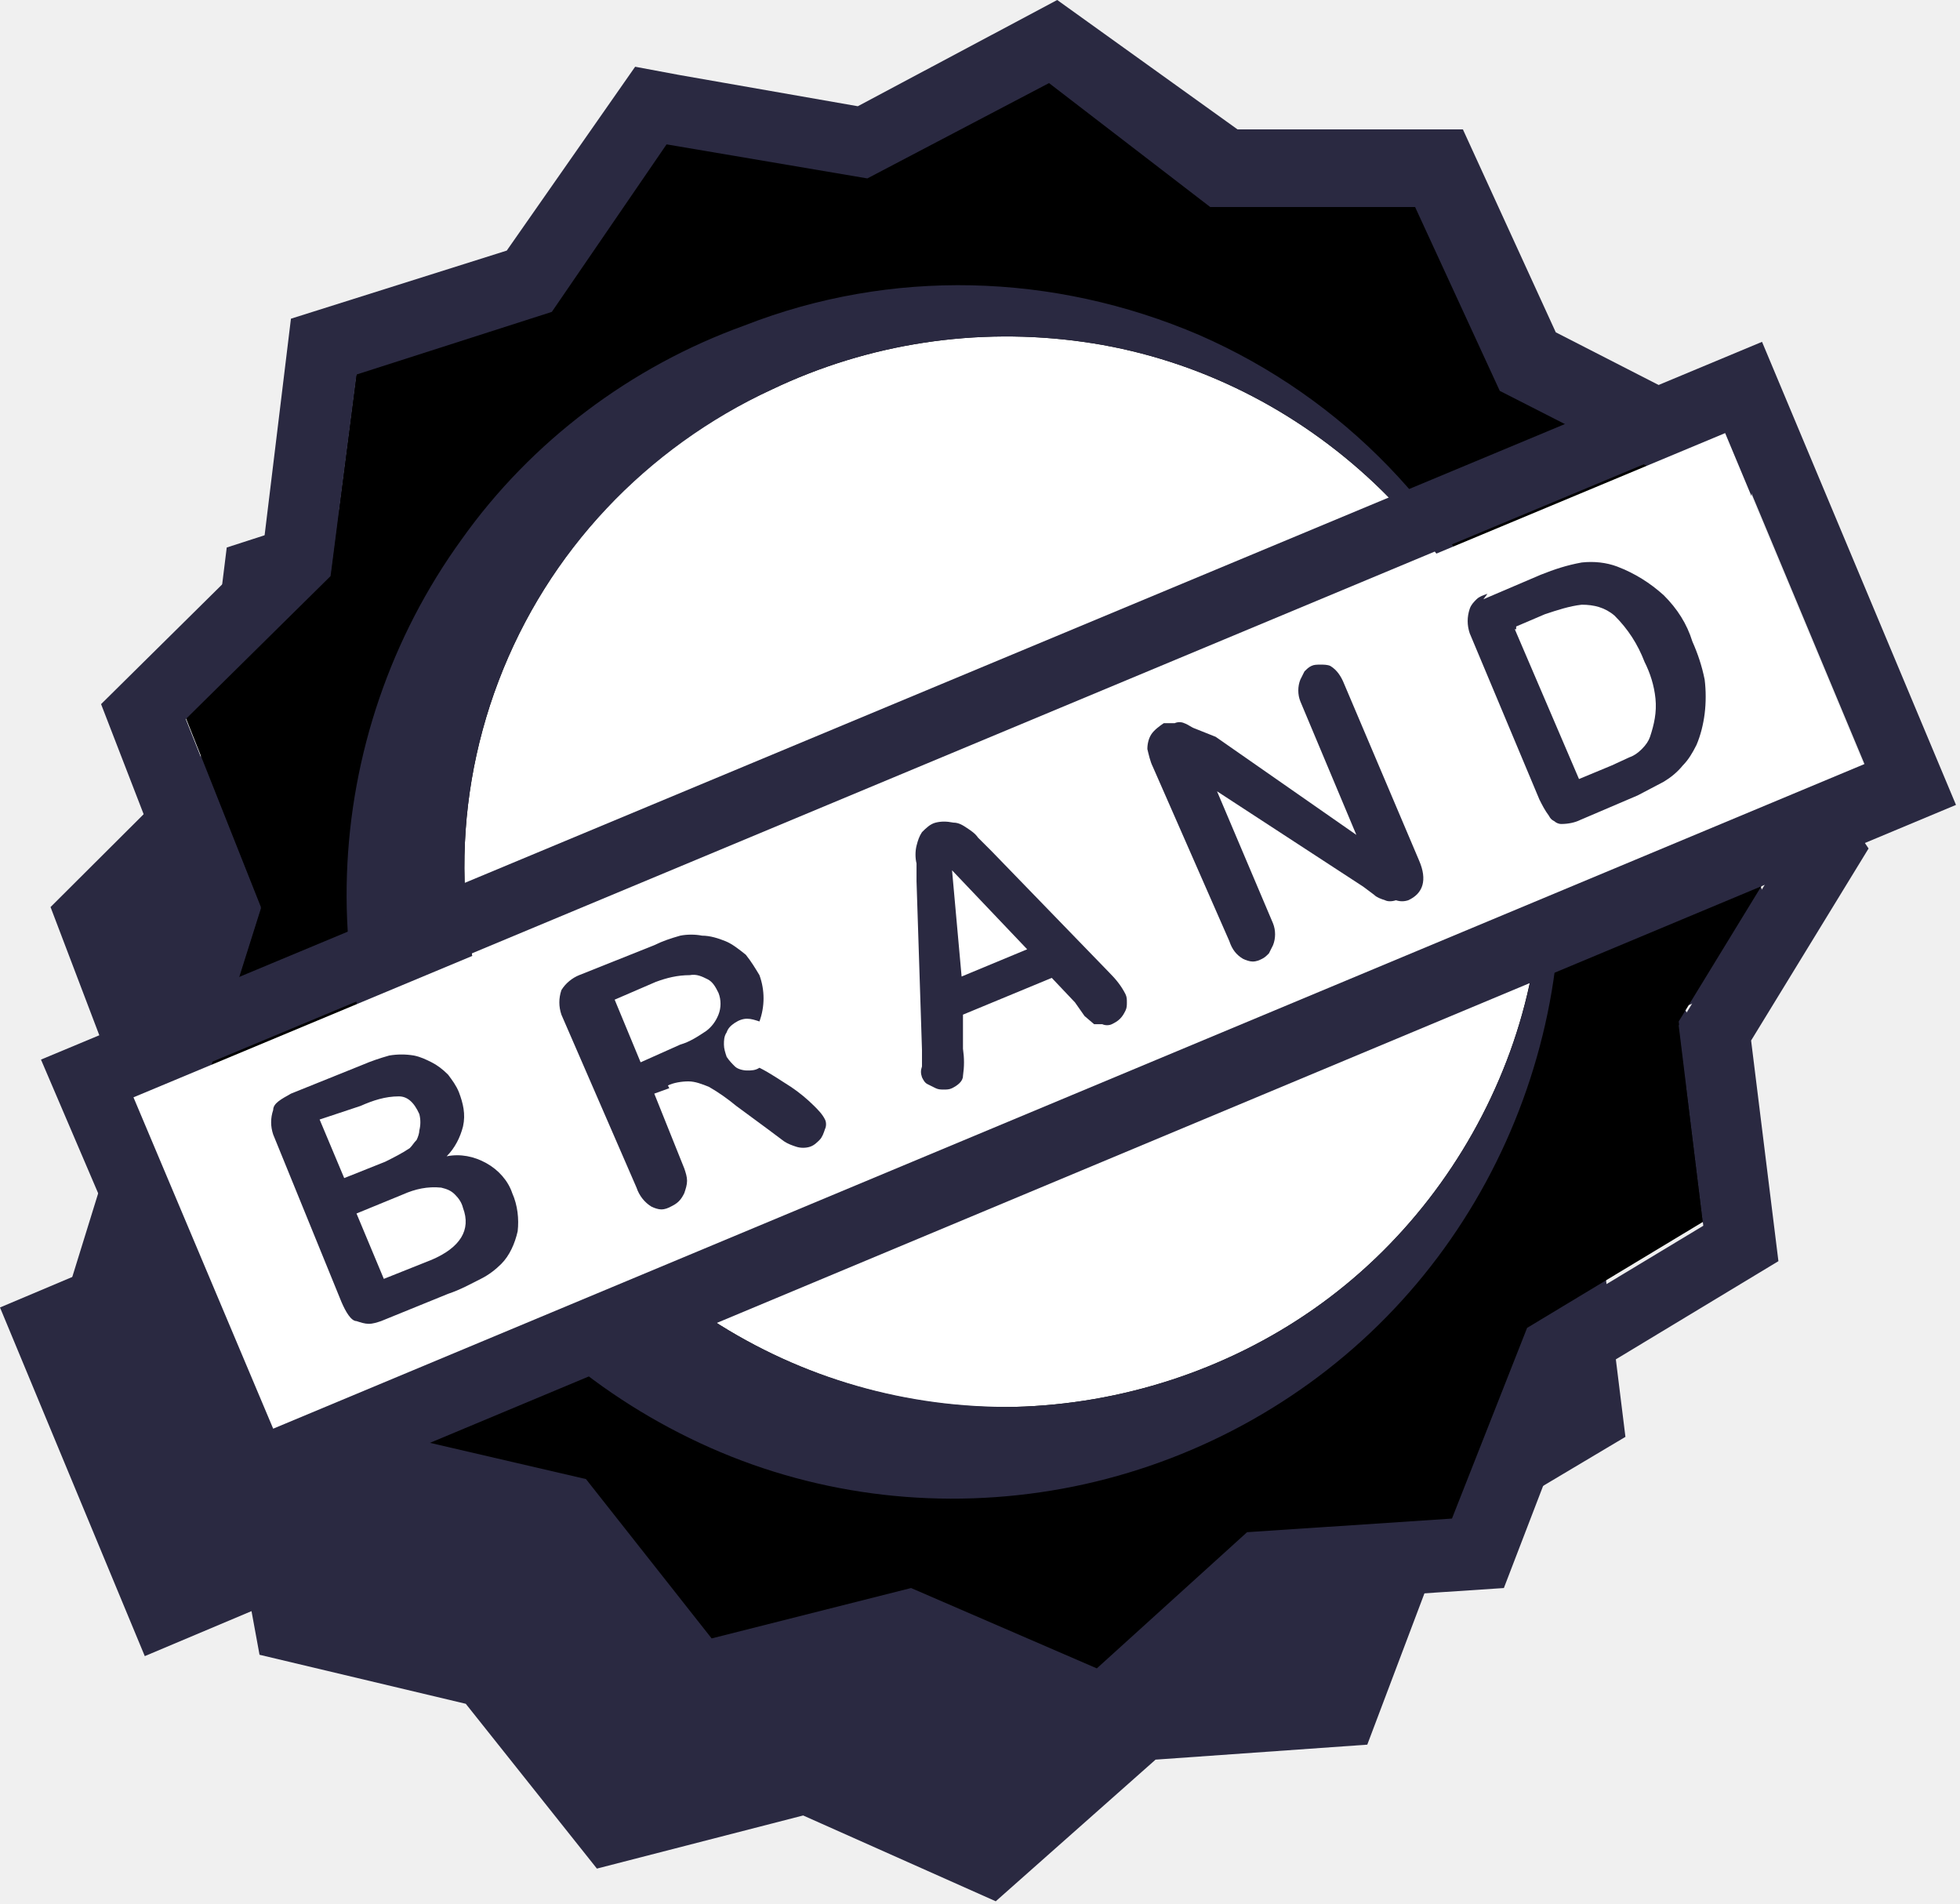
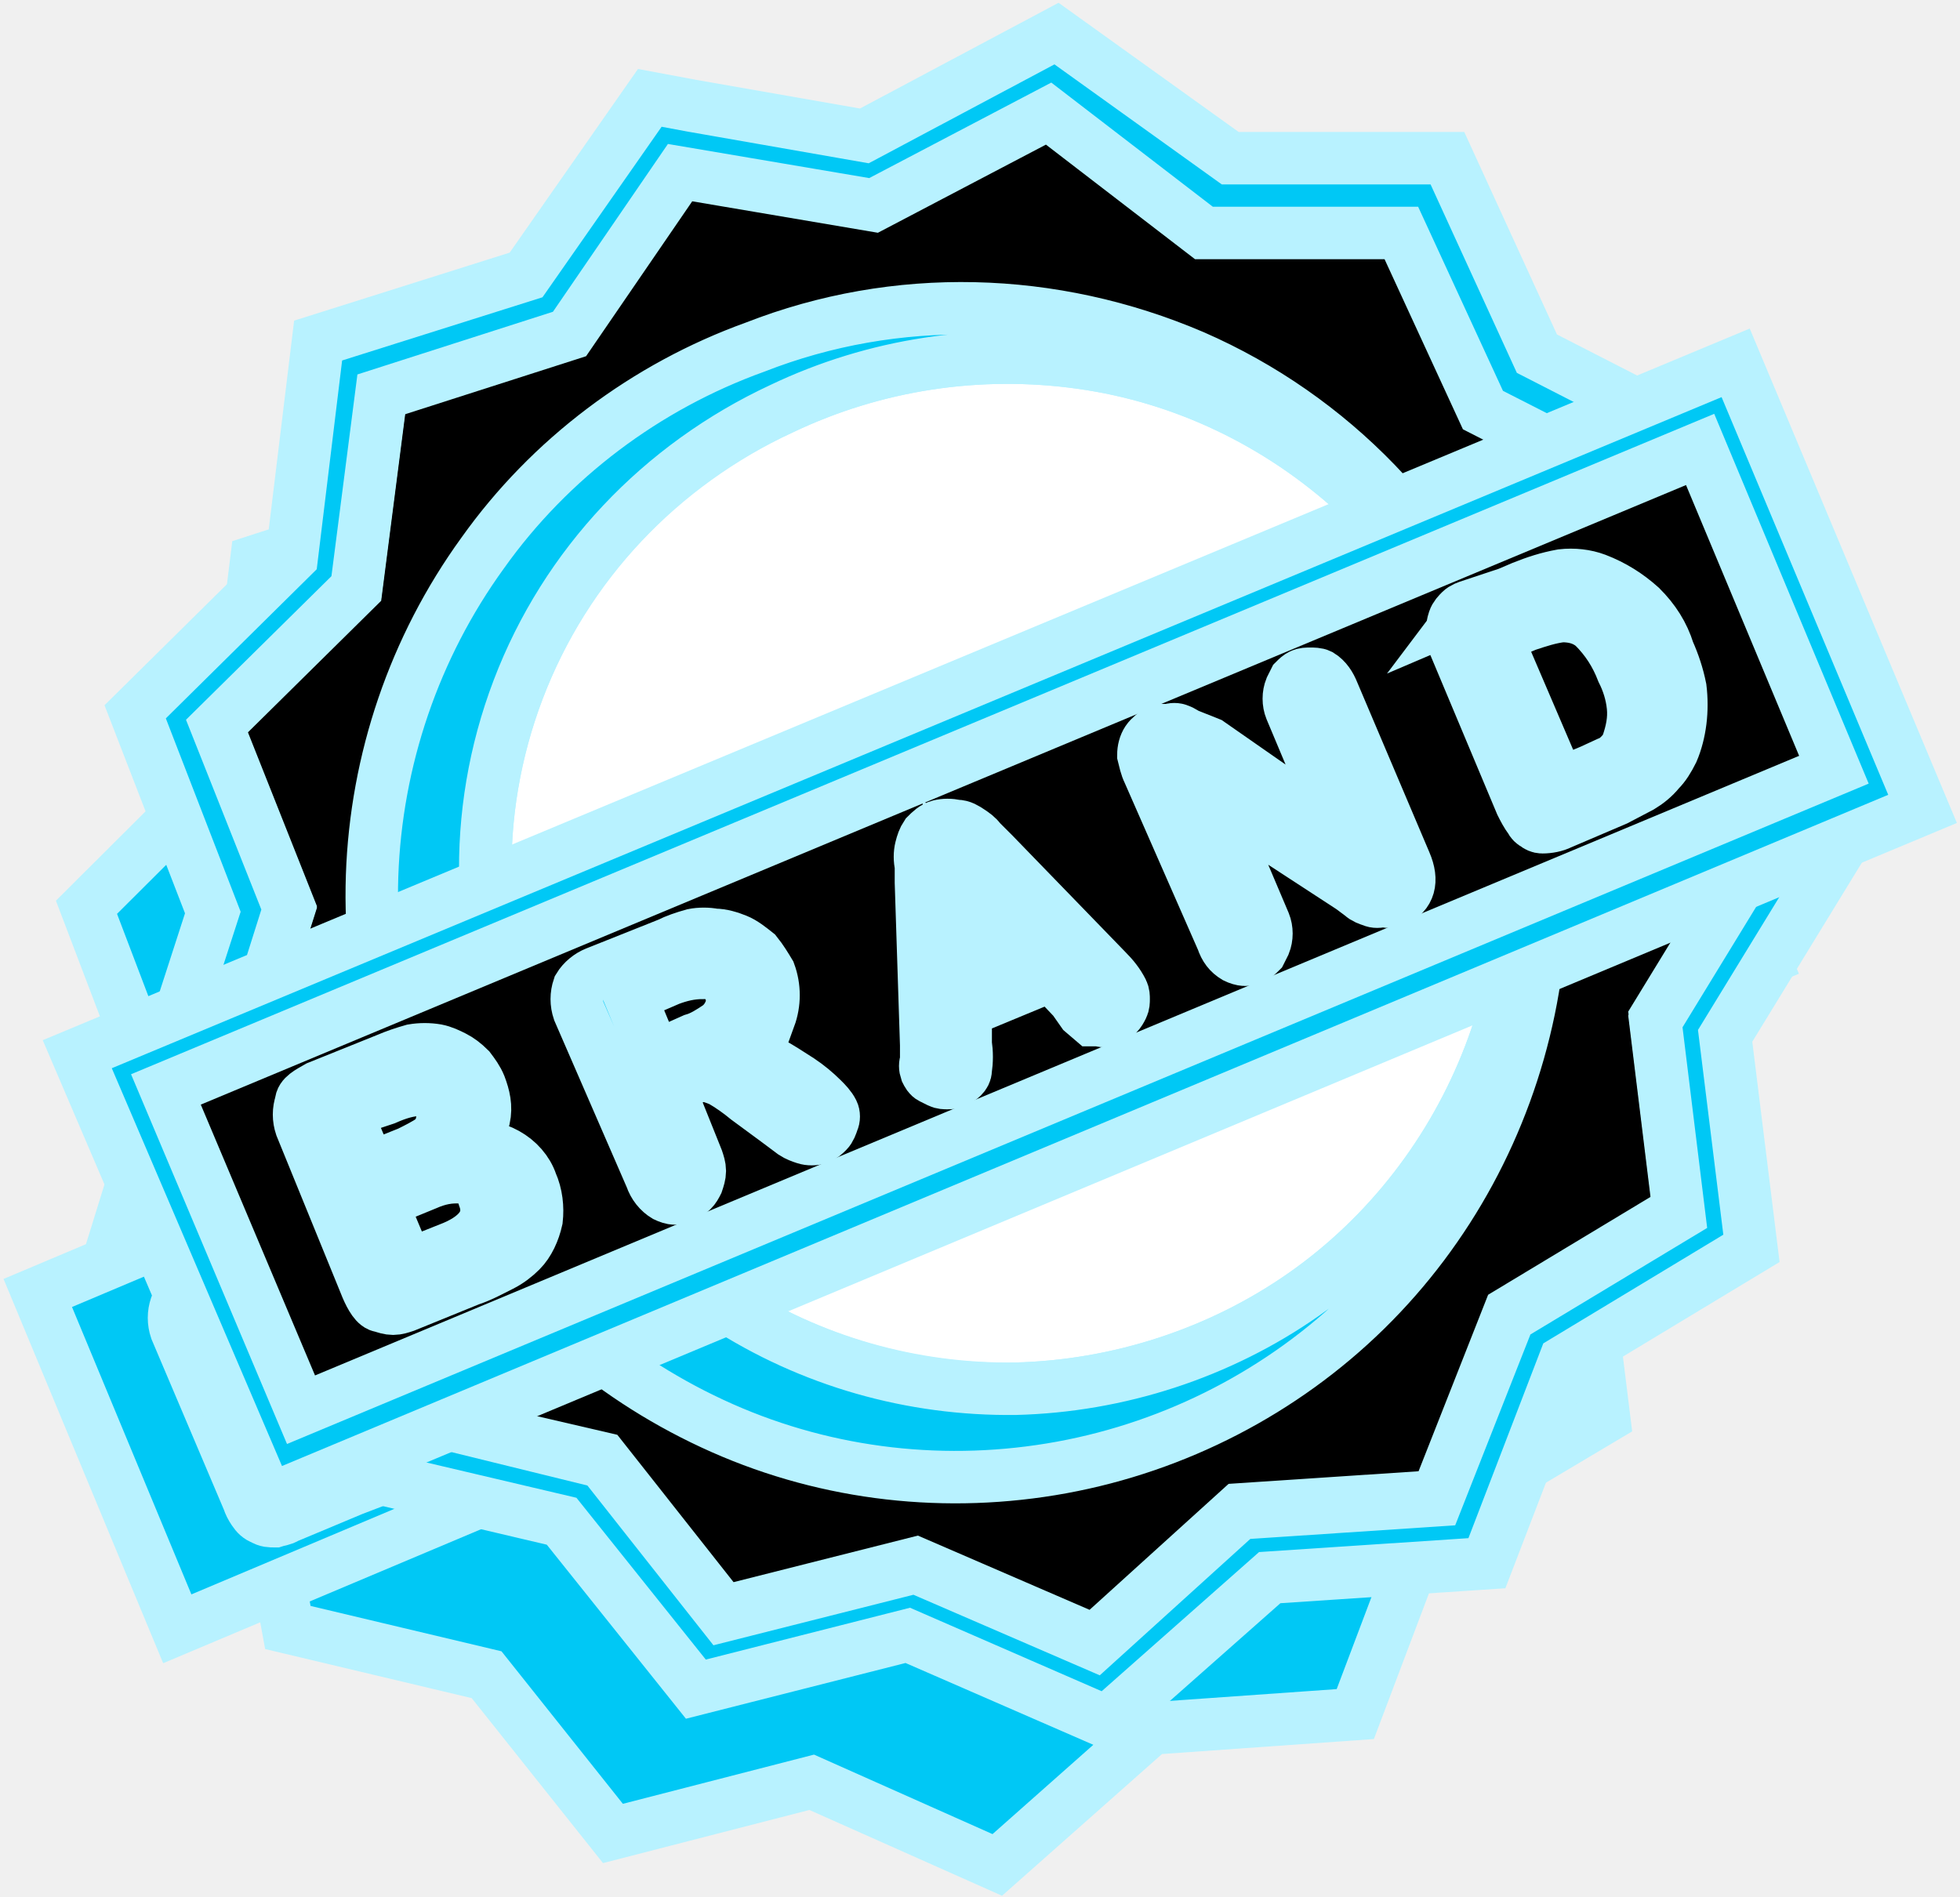
- <svg xmlns="http://www.w3.org/2000/svg" width="450" height="437" viewBox="0 0 450 437" fill="none">
-   <path fill-rule="evenodd" clip-rule="evenodd" d="M127.009 70.339L174.676 78.78L217.954 55.959L256.214 85.658H304.821L324.892 129.736L367.855 151.933L365.034 200.389L392.63 240.091L367.229 281.669L373.186 329.813L331.164 354.823L313.916 400.465L265.307 403.904L228.616 436.415L184.399 416.72L137.044 428.913L106.939 391.086L59.584 379.832L50.804 332.001L14.425 300.114L28.851 253.534L11.604 208.204L46.1 173.816L52.057 125.673L98.471 110.666L127.009 70.339Z" fill="#2A2941" />
-   <path fill-rule="evenodd" clip-rule="evenodd" d="M151.784 130.361C167.15 124.422 183.144 121.608 199.451 121.921C215.759 122.233 231.752 125.985 246.805 132.55C261.859 139.115 275.03 148.806 286.319 160.686C297.609 172.565 306.39 186.633 312.035 201.638C325.52 231.65 326.46 266.038 314.857 296.987C303.254 327.937 279.734 352.946 249.941 366.701C234.575 372.641 218.581 375.455 202.274 375.142C185.966 374.83 169.972 371.078 154.92 364.513C139.866 357.948 126.695 348.257 115.406 336.69C104.116 324.811 95.335 311.055 89.69 295.737C76.205 265.726 75.265 231.337 86.867 200.388C98.157 169.438 121.677 144.117 151.784 130.361Z" fill="#2A2941" />
-   <path fill-rule="evenodd" clip-rule="evenodd" d="M377.891 140.679L0 300.114L33.241 380.144L411.446 220.709L377.891 140.679Z" fill="#2A2941" />
-   <path d="M74.951 347.007L59.271 353.573C58.33 354.198 57.389 354.198 56.449 354.51C55.508 354.51 54.566 354.51 53.626 353.885C52.685 353.572 52.057 352.947 51.431 352.009C50.804 351.072 50.49 350.447 50.176 349.508L32.929 308.868C32.301 306.992 32.301 305.117 32.929 303.24C33.241 302.303 33.869 301.678 34.81 301.053C35.438 300.427 36.377 300.114 37.319 299.802L54.566 292.612C56.763 291.674 58.958 290.735 61.153 290.423C63.034 290.11 64.915 290.11 66.797 290.423C68.365 290.735 69.934 291.362 71.188 291.987C72.442 292.612 74.01 293.862 74.951 294.8C76.205 296.05 76.832 297.613 77.46 299.177C78.714 301.678 79.028 304.492 78.4 307.304C77.774 310.118 76.519 312.619 74.638 314.495C77.774 313.869 81.222 314.495 84.045 316.058C86.868 317.622 89.062 320.122 90.317 323.248C91.571 326.062 92.199 329.188 91.571 332.314C91.259 335.128 89.69 337.942 87.809 340.129C86.24 341.693 84.672 342.943 83.105 343.882L74.951 347.007ZM64.289 323.248L53.312 327.938L59.898 343.882L71.188 339.192C78.4 336.378 80.596 332.002 78.714 326.687C78.4 325.437 77.774 324.499 76.832 323.56C75.891 322.623 74.638 321.998 73.382 321.998C70.246 321.373 67.111 321.998 64.289 323.248ZM44.531 306.054L50.176 320.122L59.898 316.058C62.094 315.433 63.975 314.183 65.543 312.932C66.797 311.682 67.425 310.118 67.737 308.555C68.051 307.304 68.051 306.054 67.737 304.804C67.425 303.553 66.797 302.615 65.856 301.99C64.915 301.365 63.975 300.739 62.72 300.739C59.584 301.053 56.449 301.678 53.626 303.24L44.531 306.054Z" fill="#2A2941" />
-   <path d="M127.636 297.613L123.873 299.176L131.086 316.371C131.712 318.246 131.712 320.122 131.086 321.997C130.772 322.623 130.459 323.561 129.831 323.873C129.204 324.498 128.576 324.811 127.95 325.123C127.322 325.436 126.381 325.75 125.755 325.75C125.127 325.75 124.186 325.436 123.559 325.123C121.991 324.186 120.736 322.623 120.11 320.747L102.861 279.168C102.234 277.293 102.234 275.417 102.861 273.542C103.175 272.603 103.802 271.978 104.742 271.353C105.37 270.728 106.311 270.416 107.252 270.103L124.5 262.912C126.381 261.975 128.576 261.35 130.459 260.725C132.026 260.412 133.908 260.412 135.79 260.725C137.671 260.725 139.552 261.35 141.435 261.975C143.316 262.912 144.884 264.163 146.139 265.413C147.393 266.977 148.648 268.852 149.275 270.728C150.529 274.167 150.529 278.231 149.275 281.67C147.706 285.421 144.884 288.86 141.435 291.048C143.944 291.361 146.452 292.298 148.647 293.55C151.156 294.8 153.665 296.363 155.86 297.926C158.055 299.176 159.937 301.052 161.505 302.615C162.446 303.553 163.386 304.803 164.327 305.741C164.641 306.68 164.641 307.305 164.327 308.242C164.327 309.181 163.7 309.806 163.386 310.743C162.76 311.681 161.819 312.306 160.878 312.62C159.938 312.932 158.682 312.932 157.742 312.62C156.801 312.306 155.546 311.993 154.92 311.368C153.665 310.431 152.097 309.493 150.842 308.555L143.63 302.928C141.435 301.365 139.239 299.802 137.044 298.551C135.476 297.613 133.907 297.301 132.34 297.301C130.459 297.301 128.89 297.926 127.322 298.551L127.636 297.613ZM124.186 272.603L114.465 276.668L120.736 291.673L130.145 287.61C132.34 286.672 134.221 285.733 136.104 284.171C137.671 283.233 138.613 281.67 139.239 280.107C139.866 278.543 139.866 276.668 139.239 274.792C138.613 273.542 137.671 272.291 136.417 271.353C135.162 270.416 133.595 270.103 132.34 270.103C129.517 270.416 126.381 271.041 123.873 272.291H124.186V272.603Z" fill="#2A2941" />
-   <path d="M223.913 276.98L218.581 271.353L197.57 280.419V288.234C197.884 290.423 197.884 292.611 197.57 294.8C197.256 295.425 196.943 296.05 196.629 296.363C196.001 296.988 195.689 297.3 195.061 297.3C194.434 297.613 193.806 297.613 192.866 297.613C192.239 297.613 191.298 297.613 190.67 297.3C190.044 296.988 189.416 296.675 188.789 296.363C188.161 295.738 187.848 295.425 187.535 294.8C187.221 293.861 187.221 293.236 187.535 292.299C187.535 291.36 187.535 290.11 187.535 288.548L186.28 247.906C186.28 246.656 186.28 245.405 186.28 243.53C186.28 242.28 186.28 240.716 186.28 239.466C186.594 238.215 186.908 237.278 187.848 236.34C188.475 235.089 189.73 234.464 190.984 233.839C192.239 233.526 193.806 233.526 195.061 233.839C196.315 233.839 197.256 234.464 198.198 235.089L201.02 237.278L204.155 241.029L232.066 270.103C233.634 271.665 234.889 273.229 236.143 275.418C236.456 276.043 236.456 276.668 236.456 277.293C236.456 277.918 236.456 278.544 236.143 279.169C235.829 279.794 235.516 280.419 234.889 281.044C234.261 281.67 233.634 281.983 233.006 282.295H230.498C229.871 282.608 229.244 282.608 228.616 282.295C227.675 281.67 227.049 281.044 226.108 280.419L223.913 276.98ZM196.943 270.728L212.623 264.163L195.375 245.093L196.943 270.728Z" fill="#2A2941" />
-   <path d="M256.84 213.518L290.396 236.652L277.225 204.765C276.598 202.889 276.598 201.013 277.225 199.45C277.539 198.825 277.853 198.2 278.165 197.574C278.793 196.949 279.106 196.637 280.048 196.324C280.675 196.012 281.615 196.012 282.243 196.012C282.87 196.012 283.81 196.012 284.438 196.324C286.006 197.262 286.946 198.825 287.574 200.388L304.821 242.904C306.704 247.594 305.763 250.72 301.999 252.283H299.178C298.236 252.595 297.295 252.595 296.668 252.283L293.846 251.033L291.024 249.157L258.095 226.023L271.266 257.598C271.894 259.16 271.894 261.037 271.266 262.912C270.953 263.537 270.639 264.163 270.013 264.788C269.385 265.413 268.758 265.725 268.13 266.038C267.503 266.35 266.563 266.35 265.935 266.35C265.308 266.35 264.368 266.038 263.74 265.725C262.171 264.788 261.231 263.224 260.604 261.662L243.356 220.083C242.729 218.52 242.415 217.269 242.415 215.707C242.415 214.457 242.729 213.205 243.356 211.955C243.983 210.704 244.924 210.079 246.179 209.454C247.119 209.142 248.06 209.142 248.688 209.454C249.314 209.142 250.255 209.142 250.883 209.454C251.823 209.767 252.45 210.392 253.391 210.704L256.84 213.518Z" fill="#2A2941" />
-   <path d="M320.502 180.068L333.986 174.442C337.122 173.19 340.259 172.253 343.395 171.628C346.217 171.315 349.354 171.628 352.176 172.565C356.252 174.129 359.702 176.629 362.839 180.068C365.974 183.508 368.17 186.947 369.424 191.323C370.679 194.137 371.619 197.263 372.246 200.389C372.56 203.203 372.56 206.015 372.246 208.517C371.932 211.33 371.305 213.832 370.365 216.332C369.424 218.208 368.482 219.772 367.229 221.334C365.974 222.897 364.406 224.148 362.525 225.398L356.252 228.524L342.767 234.464C341.2 235.089 339.631 235.402 338.064 235.402C336.809 235.089 335.869 234.464 335.241 233.527C334.3 232.275 333.674 231.025 333.046 229.462L315.797 189.759C315.171 187.884 315.171 186.008 315.797 184.133C316.425 183.194 317.052 182.257 317.992 181.632C318.62 180.694 319.561 180.068 320.502 180.068ZM328.342 186.947L343.395 223.523L351.235 220.084L355.311 218.208L358.134 216.332C359.075 215.394 359.702 214.457 360.33 213.519C361.27 210.705 361.897 207.267 361.584 204.14C361.27 201.014 360.33 197.888 359.075 195.074C357.507 191.01 354.999 186.947 351.862 184.133C349.667 182.257 346.845 181.319 344.022 181.632C340.886 181.944 338.064 182.882 335.241 184.133L328.342 186.947Z" fill="#2A2941" />
-   <path fill-rule="evenodd" clip-rule="evenodd" d="M153.038 32.2L199.138 40.015L240.846 18.131L277.851 46.58H324.893L344.335 88.783L386.045 110.041L383.223 156.308L409.879 194.448L385.418 234.463L391.063 280.418L350.608 304.803L333.359 348.57L286.319 351.696L251.823 382.957L209.173 364.513L163.386 376.08L134.535 339.503L88.75 328.875L80.282 283.232L45.786 252.908L59.898 208.203L42.65 164.75L75.891 131.612L81.85 85.345L126.695 70.965L153.038 32.2Z" fill="black" />
-   <path fill-rule="evenodd" clip-rule="evenodd" d="M155.86 17.194L145.825 15.319L116.346 57.521L66.798 73.153L60.525 124.735L23.206 161.624L41.709 209.455L26.029 257.91L64.916 292.299L74.324 342.63L124.814 354.51L156.801 394.525L207.291 381.707L254.645 402.34L293.533 367.952L345.276 364.514L363.779 316.37L408.31 289.485L402.039 238.841L429.009 194.761L399.844 151.308L402.979 99.725L357.194 76.279L335.869 29.699H284.124L242.729 0L196.943 24.384L155.86 17.194ZM153.039 33.138L199.138 40.953L240.846 19.07L277.853 47.517H324.893L344.335 89.721L386.045 110.98L383.223 157.247L409.879 195.386L385.418 235.401L391.063 281.356L350.608 305.741L333.36 349.508L286.319 352.634L251.823 383.896L209.173 365.451L163.388 377.019L134.535 340.441L88.75 329.187L80.283 283.545L45.786 253.221L59.899 208.516L42.65 165.062L75.893 132.238L81.85 85.97L126.695 71.59L153.039 33.138Z" fill="#2A2941" />
-   <path fill-rule="evenodd" clip-rule="evenodd" d="M177.185 89.409C199.451 78.78 224.226 75.028 248.686 78.468C273.148 81.907 295.728 92.848 313.916 109.417C332.105 125.985 344.963 147.557 350.608 171.628C356.253 195.387 354.684 220.709 345.904 243.53C337.123 266.352 321.756 286.359 301.685 300.427C281.615 314.494 257.468 322.31 233.006 322.935C208.545 323.56 184.085 316.37 163.386 302.928C142.689 289.485 126.695 270.103 116.974 247.594C104.116 218.52 103.175 186.008 114.465 156.309C125.755 126.61 148.334 102.539 177.185 89.409Z" fill="white" />
-   <path fill-rule="evenodd" clip-rule="evenodd" d="M170.914 74.715C144.885 84.094 121.991 101.289 105.998 123.796C89.69 146.305 80.596 173.19 79.655 200.701C78.714 228.524 86.241 255.723 101.294 279.169C116.033 302.615 137.671 321.059 163.074 332.314C188.475 343.568 216.699 346.694 243.983 341.693C271.266 336.69 296.668 323.56 316.425 304.178C336.183 284.795 349.666 259.786 355.311 232.588C360.956 205.39 358.134 177.255 347.471 151.62C334.3 118.17 308.271 91.284 275.343 76.904C241.788 62.524 204.469 61.585 170.914 74.715ZM177.185 89.409C199.451 78.78 224.226 75.029 248.686 78.468C273.148 81.906 295.728 92.848 313.916 109.416C332.105 125.985 344.649 147.869 350.608 171.628C356.566 195.386 354.685 220.709 345.904 243.53C337.123 266.351 321.756 286.359 301.686 300.426C281.615 314.494 257.468 322.31 233.006 322.935C208.233 323.248 184.085 316.37 163.388 302.928C142.689 289.485 126.695 270.103 116.974 247.594C104.116 218.52 103.175 186.008 114.465 156.309C125.755 126.61 148.334 102.851 177.185 89.409Z" fill="#2A2941" />
-   <path fill-rule="evenodd" clip-rule="evenodd" d="M396.08 99.412L30.42 251.97L62.72 328.562L428.068 176.003L396.08 99.412Z" fill="white" />
-   <path fill-rule="evenodd" clip-rule="evenodd" d="M449.079 184.757L404.547 78.466L9.409 243.216L54.88 349.507L449.079 184.757ZM396.08 98.786L30.42 251.345L62.721 327.936L428.067 175.378L396.08 98.786Z" fill="#2A2941" />
-   <path d="M102.861 296.989L87.495 303.24C86.554 303.554 85.614 303.867 84.672 303.867C83.733 303.867 82.791 303.554 81.85 303.24C80.596 303.24 79.341 301.053 78.401 298.864L62.72 260.412C62.094 258.537 62.094 256.66 62.72 254.785C62.72 253.222 64.603 252.284 66.798 251.034L83.105 244.469C85.3 243.53 87.181 242.905 89.376 242.28C91.259 241.968 93.14 241.968 95.021 242.28C96.59 242.593 97.844 243.218 99.099 243.843C100.353 244.469 101.608 245.406 102.861 246.656C103.803 247.908 104.744 249.158 105.37 250.72C106.311 253.221 106.939 255.723 106.311 258.537C105.684 261.038 104.43 263.538 102.548 265.414C105.684 264.789 108.82 265.414 111.643 266.977C114.465 268.54 116.66 271.042 117.601 273.855C118.855 276.668 119.169 279.794 118.855 282.608C118.229 285.422 116.974 288.235 115.093 290.11C113.838 291.362 112.27 292.612 110.389 293.55C107.879 294.8 105.684 296.05 102.861 296.989ZM92.513 274.168L81.85 278.544L88.123 293.55L99.099 289.173C105.684 286.359 108.193 282.295 106.311 277.294C105.998 276.043 105.37 275.105 104.43 274.168C103.489 273.229 102.548 272.917 101.294 272.604C98.157 272.292 95.335 272.917 92.513 274.168ZM73.383 256.973L79.028 270.415L88.436 266.664C90.318 265.727 92.199 264.789 94.081 263.538C94.707 262.913 95.021 262.288 95.649 261.663C95.963 261.038 96.276 260.099 96.276 259.474C96.59 258.224 96.59 256.973 96.276 255.723C95.021 252.909 93.454 251.659 91.573 251.659C88.436 251.659 85.614 252.597 82.791 253.847L73.383 256.973Z" fill="#2A2941" />
-   <path d="M153.665 249.781L150.216 251.032L157.115 268.226C157.429 269.164 157.743 270.101 157.743 271.04C157.743 271.977 157.429 272.915 157.115 273.854C156.801 274.479 156.488 275.104 155.86 275.729C155.234 276.354 154.606 276.666 153.979 276.98C153.351 277.292 152.725 277.605 151.784 277.605C151.156 277.605 150.216 277.292 149.589 276.98C148.02 276.041 146.766 274.479 146.139 272.602L128.891 232.9C128.264 231.025 128.264 229.149 128.891 227.272C129.831 225.71 131.4 224.46 132.968 223.834L150.216 216.956C152.098 216.019 153.979 215.394 156.174 214.769C157.743 214.456 159.624 214.456 161.191 214.769C163.074 214.769 164.955 215.394 166.523 216.019C168.091 216.644 169.659 217.895 171.228 219.145C172.481 220.707 173.423 222.271 174.363 223.834C175.618 227.272 175.618 231.025 174.363 234.464C173.423 234.15 172.481 233.837 171.541 233.837C170.6 233.837 169.659 234.151 168.719 234.776C167.778 235.401 167.15 236.026 166.836 236.964C166.21 237.902 166.209 238.84 166.209 239.777C166.209 240.716 166.523 241.654 166.836 242.591C167.464 243.529 168.091 244.155 168.719 244.78C169.345 245.405 170.6 245.717 171.541 245.717C172.481 245.717 173.423 245.717 174.363 245.092C176.871 246.342 179.068 247.906 181.576 249.469C183.458 250.72 185.339 252.282 186.908 253.845C187.848 254.784 188.789 255.721 189.416 256.971C189.73 257.597 189.73 258.535 189.416 259.16C189.103 260.097 188.789 261.036 188.161 261.661C187.534 262.286 186.908 262.911 185.966 263.224C185.025 263.536 183.771 263.536 182.83 263.224C181.89 262.911 180.949 262.599 180.008 261.974L176.245 259.16L169.031 253.845C167.15 252.282 164.955 250.72 162.76 249.469C161.191 248.844 159.624 248.219 158.056 248.219C156.488 248.219 154.606 248.531 153.351 249.156L153.665 249.781ZM150.529 225.397L141.121 229.461L147.08 243.841L156.174 239.777C158.369 239.152 160.251 237.902 162.133 236.651C163.388 235.714 164.328 234.464 164.955 232.9C165.583 231.337 165.583 229.461 164.955 227.899C164.328 226.647 163.7 225.397 162.446 224.772C161.191 224.146 159.938 223.521 158.369 223.834C155.548 223.834 153.038 224.46 150.529 225.397Z" fill="#2A2941" />
-   <path d="M246.805 230.087L241.474 224.461L221.09 232.901V240.717C221.404 242.905 221.404 244.781 221.09 246.969C221.09 248.22 219.835 249.157 218.581 249.782C217.954 250.095 217.326 250.095 216.699 250.095C216.072 250.095 215.445 250.095 214.817 249.782C214.19 249.47 213.564 249.157 212.936 248.845C212.309 248.532 211.995 247.907 211.681 247.282C211.369 246.344 211.369 245.719 211.681 244.781C211.681 243.53 211.681 242.28 211.681 241.03L210.427 202.265V198.201C210.114 196.95 210.114 195.387 210.427 194.136C210.741 192.886 211.055 191.949 211.681 191.01C212.622 190.072 213.564 189.135 214.817 188.822C216.072 188.51 217.326 188.51 218.895 188.822C220.149 188.822 221.09 189.447 222.03 190.072C222.971 190.697 223.912 191.324 224.54 192.261L227.675 195.387L254.645 223.21C256.214 224.774 257.467 226.336 258.409 228.212C258.722 228.837 258.722 229.462 258.722 230.087C258.722 230.714 258.722 231.338 258.409 231.963C258.095 232.588 257.781 233.214 257.154 233.839C256.527 234.465 255.9 234.777 255.272 235.09C254.645 235.402 253.705 235.402 253.077 235.09C252.45 235.09 251.822 235.09 251.196 235.09L249 233.214L246.805 230.087ZM220.776 224.149L235.829 217.896L218.581 199.764L220.776 224.149Z" fill="#2A2941" />
-   <path d="M279.106 169.126L311.407 191.635L298.55 160.998C297.922 159.435 297.922 157.559 298.55 155.996C298.864 155.371 299.177 154.745 299.49 154.12C300.117 153.495 300.431 153.183 301.059 152.87C301.686 152.558 302.313 152.558 303.254 152.558C303.881 152.558 304.821 152.558 305.449 152.87C307.017 153.808 307.957 155.371 308.585 156.934L325.832 197.574C327.715 201.951 326.774 205.078 323.324 206.64C322.384 206.953 321.442 206.953 320.501 206.64C319.561 206.953 318.62 206.953 317.993 206.64C317.053 206.328 316.111 206.015 315.484 205.39L312.975 203.514L279.42 181.631L292.277 211.955C292.905 213.518 292.905 215.394 292.277 216.956C291.964 217.583 291.65 218.208 291.336 218.833C290.71 219.458 290.396 219.77 289.769 220.083C289.141 220.395 288.515 220.708 287.574 220.708C286.946 220.708 286.005 220.395 285.379 220.083C283.81 219.145 282.87 217.895 282.243 216.019L264.68 176.004C264.054 174.753 263.74 173.19 263.426 171.94C263.426 170.689 263.74 169.439 264.367 168.501C264.994 167.563 266.249 166.625 267.19 166H269.699C270.325 165.688 271.266 165.688 271.894 166C272.834 166.313 273.461 166.938 274.402 167.25L279.106 169.126Z" fill="#2A2941" />
-   <path d="M340.572 137.553L353.744 131.925C356.88 130.675 359.702 129.738 363.151 129.111C365.974 128.799 368.796 129.111 371.305 130.05C375.382 131.613 378.832 133.801 381.967 136.615C385.104 139.741 387.299 143.18 388.554 147.244C389.807 150.058 390.749 152.871 391.376 155.998C391.69 158.498 391.69 161.311 391.376 163.813C391.062 166.314 390.435 168.815 389.495 171.003C388.554 172.879 387.612 174.441 386.359 175.693C385.104 177.255 383.536 178.505 381.967 179.444L376.01 182.57L362.839 188.196C361.584 188.823 360.016 189.135 358.447 189.135C357.82 189.135 357.194 188.823 356.88 188.51C356.252 188.196 355.939 187.884 355.625 187.259C354.685 186.009 354.057 184.758 353.43 183.508L337.436 145.368C336.809 143.493 336.809 141.616 337.436 139.741C337.75 138.803 338.377 138.178 339.004 137.553C339.631 136.928 340.572 136.615 341.514 136.303L340.572 137.553ZM347.785 144.43L362.525 178.819L370.051 175.693L374.127 173.816C375.069 173.504 376.01 172.879 376.95 171.94C377.891 171.003 378.519 170.065 378.832 169.128C379.772 166.314 380.4 163.5 380.086 160.374C379.772 157.248 378.832 154.434 377.577 151.933C376.01 147.869 373.814 144.43 370.679 141.304C368.482 139.429 365.974 138.803 363.151 138.803C360.329 139.115 357.507 140.054 354.685 140.991L348.099 143.805V144.43H347.785Z" fill="#2A2941" />
+ <svg xmlns="http://www.w3.org/2000/svg" width="467" height="452" viewBox="0 0 467 452" fill="none">
+   <path fill-rule="evenodd" clip-rule="evenodd" d="M136.009 78.339L183.676 86.78L226.954 63.959L265.214 93.658H313.821L333.892 137.736L376.855 159.933L374.034 208.389L401.63 248.091L376.229 289.669L382.186 337.813L340.164 362.823L322.916 408.465L274.307 411.904L237.616 444.415L193.399 424.72L146.044 436.913L115.939 399.086L68.584 387.832L59.804 340.001L23.425 308.114L37.851 261.534L20.604 216.204L55.1 181.816L61.057 133.673L107.471 118.666L136.009 78.339Z" fill="#00C8F5" stroke="#B8F2FF" stroke-width="12.5" />
+   <path fill-rule="evenodd" clip-rule="evenodd" d="M160.784 138.361C176.15 132.422 192.144 129.608 208.451 129.921C224.759 130.233 240.753 133.985 255.805 140.55C270.859 147.115 284.03 156.806 295.319 168.686C306.609 180.565 315.39 194.633 321.035 209.638C334.52 239.65 335.46 274.038 323.858 304.987C312.254 335.937 288.734 360.946 258.941 374.701C243.575 380.641 227.581 383.455 211.274 383.142C194.966 382.83 178.973 379.078 163.92 372.513C148.866 365.948 135.695 356.257 124.406 344.69C113.116 332.811 104.335 319.055 98.69 303.737C85.205 273.726 84.265 239.337 95.868 208.388C107.158 177.438 130.678 152.117 160.784 138.361Z" fill="#00C8F5" stroke="#B8F2FF" stroke-width="12.5" />
+   <path fill-rule="evenodd" clip-rule="evenodd" d="M386.891 148.679L9 308.114L42.241 388.144L420.446 228.709L386.891 148.679Z" fill="#00C8F5" stroke="#B8F2FF" stroke-width="12.5" />
+   <path d="M83.951 355.007L68.271 361.573C67.33 362.198 66.389 362.198 65.449 362.51C64.507 362.51 63.566 362.51 62.626 361.885C61.685 361.572 61.057 360.947 60.431 360.009C59.804 359.072 59.49 358.447 59.176 357.508L41.929 316.868C41.301 314.992 41.301 313.117 41.929 311.24C42.241 310.303 42.869 309.678 43.81 309.053C44.437 308.427 45.377 308.114 46.319 307.802L63.566 300.612C65.762 299.674 67.957 298.735 70.152 298.423C72.034 298.11 73.915 298.11 75.797 298.423C77.365 298.735 78.934 299.362 80.187 299.987C81.442 300.612 83.01 301.862 83.951 302.8C85.205 304.05 85.832 305.613 86.46 307.177C87.714 309.678 88.027 312.492 87.4 315.304C86.774 318.118 85.519 320.619 83.637 322.495C86.774 321.869 90.222 322.495 93.045 324.058C95.867 325.622 98.062 328.122 99.317 331.248C100.571 334.062 101.199 337.188 100.571 340.314C100.259 343.128 98.69 345.942 96.809 348.129C95.24 349.693 93.672 350.943 92.105 351.882L83.951 355.007ZM73.289 331.248L62.312 335.938L68.897 351.882L80.187 347.192C87.4 344.378 89.596 340.002 87.714 334.687C87.4 333.437 86.774 332.499 85.832 331.56C84.891 330.623 83.637 329.998 82.382 329.998C79.246 329.373 76.111 329.998 73.289 331.248ZM53.531 314.054L59.176 328.122L68.897 324.058C71.094 323.433 72.975 322.183 74.542 320.932C75.797 319.682 76.425 318.118 76.737 316.555C77.051 315.304 77.051 314.054 76.737 312.804C76.425 311.553 75.797 310.615 74.856 309.99C73.915 309.365 72.975 308.739 71.72 308.739C68.584 309.053 65.449 309.678 62.626 311.24L53.531 314.054Z" fill="#00C8F5" stroke="#B8F2FF" stroke-width="12.5" />
+   <path d="M136.636 305.613L132.873 307.176L140.086 324.371C140.712 326.246 140.712 328.122 140.086 329.997C139.772 330.623 139.459 331.561 138.831 331.873C138.204 332.498 137.576 332.811 136.95 333.123C136.322 333.436 135.381 333.75 134.755 333.75C134.127 333.75 133.186 333.436 132.559 333.123C130.991 332.186 129.736 330.623 129.11 328.747L111.861 287.168C111.234 285.293 111.234 283.417 111.861 281.542C112.175 280.603 112.802 279.978 113.742 279.353C114.37 278.728 115.311 278.416 116.252 278.103L133.5 270.912C135.381 269.975 137.576 269.35 139.459 268.725C141.026 268.412 142.908 268.412 144.79 268.725C146.671 268.725 148.552 269.35 150.435 269.975C152.316 270.912 153.884 272.163 155.139 273.413C156.393 274.977 157.648 276.852 158.275 278.728C159.529 282.167 159.529 286.231 158.275 289.67C156.706 293.421 153.884 296.86 150.435 299.048C152.944 299.361 155.452 300.298 157.647 301.55C160.156 302.8 162.665 304.363 164.86 305.926C167.055 307.176 168.937 309.052 170.505 310.615C171.446 311.553 172.386 312.803 173.327 313.741C173.641 314.68 173.641 315.305 173.327 316.242C173.327 317.181 172.7 317.806 172.386 318.743C171.76 319.681 170.819 320.306 169.878 320.62C168.938 320.932 167.682 320.932 166.742 320.62C165.801 320.306 164.546 319.993 163.92 319.368C162.665 318.431 161.097 317.493 159.842 316.555L152.63 310.928C150.435 309.365 148.239 307.802 146.044 306.551C144.476 305.613 142.907 305.301 141.34 305.301C139.459 305.301 137.89 305.926 136.322 306.551L136.636 305.613ZM133.186 280.603L123.465 284.668L129.736 299.673L139.145 295.61C141.34 294.672 143.221 293.733 145.104 292.171C146.671 291.233 147.613 289.67 148.239 288.107C148.866 286.543 148.866 284.668 148.239 282.792C147.613 281.542 146.671 280.291 145.417 279.353C144.162 278.416 142.595 278.103 141.34 278.103C138.517 278.416 135.381 279.041 132.873 280.291H133.186V280.603Z" fill="#00C8F5" stroke="#B8F2FF" stroke-width="12.5" />
+   <path d="M232.913 284.98L227.581 279.353L206.57 288.419V296.234C206.884 298.423 206.884 300.611 206.57 302.8C206.256 303.425 205.943 304.05 205.629 304.363C205.001 304.988 204.689 305.3 204.061 305.3C203.434 305.613 202.806 305.613 201.866 305.613C201.239 305.613 200.298 305.613 199.67 305.3C199.044 304.988 198.416 304.675 197.789 304.363C197.161 303.738 196.848 303.425 196.535 302.8C196.221 301.861 196.221 301.236 196.535 300.299C196.535 299.36 196.535 298.11 196.535 296.548L195.28 255.906C195.28 254.656 195.28 253.405 195.28 251.53C195.28 250.28 195.28 248.716 195.28 247.466C195.594 246.215 195.908 245.278 196.848 244.34C197.475 243.089 198.73 242.464 199.984 241.839C201.239 241.526 202.806 241.526 204.061 241.839C205.315 241.839 206.256 242.464 207.198 243.089L210.02 245.278L213.155 249.029L241.066 278.103C242.634 279.665 243.889 281.229 245.143 283.418C245.456 284.043 245.456 284.668 245.456 285.293C245.456 285.918 245.456 286.544 245.143 287.169C244.829 287.794 244.516 288.419 243.889 289.044C243.261 289.67 242.634 289.983 242.006 290.295H239.498C238.871 290.608 238.244 290.608 237.616 290.295C236.675 289.67 236.049 289.044 235.108 288.419L232.913 284.98ZM205.943 278.728L221.623 272.163L204.375 253.093L205.943 278.728Z" fill="#00C8F5" stroke="#B8F2FF" stroke-width="12.5" />
+   <path d="M265.84 221.518L299.396 244.652L286.225 212.765C285.598 210.889 285.598 209.013 286.225 207.45C286.539 206.825 286.853 206.2 287.165 205.574C287.793 204.949 288.106 204.637 289.048 204.324C289.675 204.012 290.615 204.012 291.243 204.012C291.87 204.012 292.81 204.012 293.438 204.324C295.006 205.262 295.946 206.825 296.574 208.388L313.821 250.904C315.704 255.594 314.763 258.72 310.999 260.283H308.178C307.236 260.595 306.295 260.595 305.668 260.283L302.846 259.033L300.024 257.157L267.095 234.023L280.266 265.598C280.894 267.16 280.894 269.037 280.266 270.912C279.953 271.537 279.639 272.163 279.013 272.788C278.385 273.413 277.758 273.725 277.13 274.038C276.503 274.35 275.563 274.35 274.935 274.35C274.308 274.35 273.368 274.038 272.74 273.725C271.171 272.788 270.231 271.224 269.604 269.662L252.356 228.083C251.729 226.52 251.415 225.269 251.415 223.707C251.415 222.457 251.729 221.205 252.356 219.955C252.983 218.704 253.924 218.079 255.179 217.454C256.119 217.142 257.06 217.142 257.688 217.454C258.314 217.142 259.255 217.142 259.883 217.454C260.823 217.767 261.45 218.392 262.391 218.704L265.84 221.518Z" fill="#00C8F5" stroke="#B8F2FF" stroke-width="12.5" />
+   <path d="M329.503 188.068L342.986 182.442C346.123 181.19 349.259 180.253 352.395 179.628C355.218 179.315 358.354 179.628 361.176 180.565C365.253 182.129 368.703 184.629 371.839 188.068C374.974 191.508 377.17 194.947 378.424 199.323C379.679 202.137 380.619 205.263 381.246 208.389C381.56 211.203 381.56 214.015 381.246 216.517C380.933 219.33 380.305 221.832 379.365 224.332C378.424 226.208 377.483 227.772 376.229 229.334C374.974 230.897 373.406 232.148 371.525 233.398L365.253 236.524L351.768 242.464C350.2 243.089 348.631 243.402 347.064 243.402C345.809 243.089 344.869 242.464 344.241 241.527C343.3 240.275 342.674 239.025 342.046 237.462L324.798 197.759C324.171 195.884 324.171 194.008 324.798 192.133C325.425 191.194 326.053 190.257 326.993 189.632C327.62 188.694 328.561 188.068 329.503 188.068ZM337.343 194.947L352.395 231.523L360.235 228.084L364.311 226.208L367.134 224.332C368.075 223.394 368.703 222.457 369.33 221.519C370.27 218.705 370.898 215.267 370.584 212.14C370.27 209.014 369.33 205.888 368.075 203.074C366.508 199.01 363.999 194.947 360.863 192.133C358.668 190.257 355.845 189.319 353.023 189.632C349.886 189.944 347.064 190.882 344.241 192.133L337.343 194.947Z" fill="#00C8F5" stroke="#B8F2FF" stroke-width="12.5" />
+   <path fill-rule="evenodd" clip-rule="evenodd" d="M162.037 40.2L208.137 48.015L249.846 26.131L286.851 54.58H333.892L353.335 96.783L395.045 118.041L392.222 164.308L418.879 202.448L394.417 242.463L400.062 288.418L359.607 312.803L342.359 356.57L295.319 359.696L260.822 390.957L218.172 372.513L172.386 384.08L143.535 347.503L97.75 336.875L89.282 291.232L54.786 260.908L68.897 216.203L51.65 172.75L84.891 139.612L90.85 93.345L135.695 78.965L162.037 40.2Z" fill="black" stroke="#B8F2FF" stroke-width="12.5" />
+   <path fill-rule="evenodd" clip-rule="evenodd" d="M164.86 25.194L154.825 23.319L125.346 65.521L75.798 81.153L69.525 132.735L32.206 169.624L50.709 217.455L35.029 265.91L73.916 300.299L83.324 350.63L133.814 362.51L165.801 402.525L216.291 389.707L263.645 410.34L302.533 375.952L354.276 372.514L372.779 324.37L417.31 297.485L411.039 246.841L438.009 202.761L408.844 159.308L411.979 107.725L366.194 84.279L344.869 37.699H293.124L251.729 8L205.943 32.384L164.86 25.194ZM162.039 41.138L208.138 48.953L249.846 27.07L286.853 55.517H333.893L353.335 97.721L395.045 118.98L392.223 165.247L418.879 203.386L394.418 243.401L400.063 289.356L359.608 313.741L342.36 357.508L295.319 360.634L260.823 391.896L218.173 373.451L172.388 385.019L143.535 348.441L97.75 337.187L89.283 291.545L54.786 261.221L68.899 216.516L51.65 173.062L84.893 140.238L90.85 93.97L135.695 79.59L162.039 41.138Z" fill="#00C8F5" stroke="#B8F2FF" stroke-width="12.5" />
+   <path fill-rule="evenodd" clip-rule="evenodd" d="M186.185 97.409C208.451 86.78 233.226 83.028 257.686 86.468C282.148 89.907 304.728 100.848 322.916 117.417C341.105 133.985 353.963 155.557 359.608 179.628C365.253 203.387 363.684 228.709 354.904 251.53C346.123 274.352 330.756 294.359 310.685 308.427C290.615 322.494 266.468 330.31 242.006 330.935C217.545 331.56 193.085 324.37 172.386 310.928C151.689 297.485 135.695 278.103 125.974 255.594C113.116 226.52 112.175 194.008 123.465 164.309C134.755 134.61 157.334 110.539 186.185 97.409Z" fill="white" stroke="#B8F2FF" stroke-width="12.5" />
+   <path fill-rule="evenodd" clip-rule="evenodd" d="M179.914 82.715C153.885 92.094 130.991 109.289 114.998 131.796C98.69 154.305 89.596 181.19 88.655 208.701C87.714 236.524 95.241 263.723 110.294 287.169C125.033 310.615 146.671 329.059 172.074 340.314C197.475 351.568 225.699 354.694 252.983 349.693C280.266 344.69 305.668 331.56 325.425 312.178C345.183 292.795 358.666 267.786 364.311 240.588C369.956 213.39 367.134 185.255 356.471 159.62C343.3 126.17 317.271 99.284 284.343 84.904C250.788 70.524 213.469 69.585 179.914 82.715ZM186.185 97.409C208.451 86.78 233.226 83.029 257.686 86.468C282.148 89.906 304.728 100.848 322.916 117.416C341.105 133.985 353.649 155.869 359.608 179.628C365.566 203.386 363.685 228.709 354.904 251.53C346.123 274.351 330.756 294.359 310.686 308.426C290.615 322.494 266.468 330.31 242.006 330.935C217.233 331.248 193.085 324.37 172.388 310.928C151.689 297.485 135.695 278.103 125.974 255.594C113.116 226.52 112.175 194.008 123.465 164.309C134.755 134.61 157.334 110.851 186.185 97.409Z" fill="#00C8F5" stroke="#B8F2FF" stroke-width="12.5" />
+   <path fill-rule="evenodd" clip-rule="evenodd" d="M405.08 107.412L39.42 259.97L71.72 336.562L437.067 184.003L405.08 107.412Z" fill="black" stroke="#B8F2FF" stroke-width="12.5" />
+   <path fill-rule="evenodd" clip-rule="evenodd" d="M458.079 192.757L413.547 86.466L18.409 251.216L63.88 357.507L458.079 192.757ZM405.08 106.786L39.42 259.345L71.721 335.936L437.067 183.378L405.08 106.786Z" fill="#00C8F5" stroke="#B8F2FF" stroke-width="12.5" />
+   <path d="M111.861 304.989L96.495 311.24C95.554 311.554 94.614 311.867 93.672 311.867C92.732 311.867 91.791 311.554 90.85 311.24C89.596 311.24 88.341 309.053 87.401 306.864L71.72 268.412C71.094 266.537 71.094 264.66 71.72 262.785C71.72 261.222 73.602 260.284 75.797 259.034L92.105 252.469C94.3 251.53 96.181 250.905 98.376 250.28C100.259 249.968 102.14 249.968 104.021 250.28C105.59 250.593 106.844 251.218 108.099 251.843C109.352 252.469 110.607 253.406 111.861 254.656C112.802 255.908 113.744 257.158 114.37 258.72C115.311 261.221 115.939 263.723 115.311 266.537C114.684 269.038 113.43 271.538 111.547 273.414C114.684 272.789 117.82 273.414 120.642 274.977C123.465 276.54 125.66 279.042 126.601 281.855C127.855 284.668 128.169 287.794 127.855 290.608C127.229 293.422 125.974 296.235 124.092 298.11C122.837 299.362 121.27 300.612 119.389 301.55C116.879 302.8 114.684 304.05 111.861 304.989ZM101.512 282.168L90.85 286.544L97.122 301.55L108.099 297.173C114.684 294.359 117.192 290.295 115.311 285.294C114.997 284.043 114.37 283.105 113.43 282.168C112.489 281.229 111.547 280.917 110.294 280.604C107.157 280.292 104.335 280.917 101.512 282.168ZM82.382 264.973L88.027 278.415L97.436 274.664C99.317 273.727 101.199 272.789 103.081 271.538C103.707 270.913 104.021 270.288 104.649 269.663C104.962 269.038 105.276 268.099 105.276 267.474C105.59 266.224 105.59 264.973 105.276 263.723C104.021 260.909 102.454 259.659 100.572 259.659C97.436 259.659 94.614 260.597 91.791 261.847L82.382 264.973Z" fill="#00C8F5" stroke="#B8F2FF" stroke-width="12.5" />
+   <path d="M162.665 257.781L159.216 259.032L166.115 276.226C166.429 277.164 166.743 278.101 166.743 279.04C166.743 279.977 166.429 280.915 166.115 281.854C165.801 282.479 165.488 283.104 164.86 283.729C164.234 284.354 163.606 284.666 162.979 284.98C162.351 285.292 161.725 285.605 160.784 285.605C160.156 285.605 159.216 285.292 158.589 284.98C157.02 284.041 155.766 282.479 155.139 280.602L137.891 240.9C137.264 239.025 137.264 237.149 137.891 235.272C138.831 233.71 140.4 232.46 141.968 231.834L159.216 224.956C161.098 224.019 162.979 223.394 165.174 222.769C166.743 222.456 168.624 222.456 170.191 222.769C172.074 222.769 173.955 223.394 175.523 224.019C177.091 224.644 178.659 225.895 180.228 227.145C181.481 228.707 182.423 230.271 183.363 231.834C184.618 235.272 184.618 239.025 183.363 242.464C182.423 242.15 181.481 241.837 180.541 241.837C179.6 241.837 178.659 242.151 177.719 242.776C176.778 243.401 176.15 244.026 175.836 244.964C175.21 245.902 175.209 246.84 175.209 247.777C175.209 248.716 175.523 249.654 175.836 250.591C176.464 251.529 177.091 252.155 177.719 252.78C178.345 253.405 179.6 253.717 180.541 253.717C181.481 253.717 182.423 253.717 183.363 253.092C185.871 254.342 188.068 255.906 190.576 257.469C192.458 258.72 194.339 260.282 195.908 261.845C196.848 262.784 197.789 263.721 198.416 264.971C198.73 265.597 198.73 266.535 198.416 267.16C198.103 268.097 197.789 269.036 197.161 269.661C196.534 270.286 195.908 270.911 194.966 271.224C194.025 271.536 192.771 271.536 191.83 271.224C190.89 270.911 189.949 270.599 189.008 269.974L185.245 267.16L178.031 261.845C176.15 260.282 173.955 258.72 171.76 257.469C170.191 256.844 168.624 256.219 167.056 256.219C165.488 256.219 163.606 256.531 162.351 257.156L162.665 257.781ZM159.529 233.397L150.121 237.461L156.08 251.841L165.174 247.777C167.369 247.152 169.251 245.902 171.133 244.651C172.388 243.714 173.328 242.464 173.955 240.9C174.583 239.337 174.583 237.461 173.955 235.899C173.328 234.647 172.7 233.397 171.446 232.772C170.191 232.146 168.938 231.521 167.369 231.834C164.548 231.834 162.038 232.46 159.529 233.397Z" fill="#00C8F5" stroke="#B8F2FF" stroke-width="12.5" />
+   <path d="M255.805 238.087L250.474 232.461L230.09 240.901V248.717C230.404 250.905 230.404 252.781 230.09 254.969C230.09 256.22 228.835 257.157 227.581 257.782C226.954 258.095 226.326 258.095 225.699 258.095C225.072 258.095 224.445 258.095 223.817 257.782C223.19 257.47 222.564 257.157 221.936 256.845C221.309 256.532 220.995 255.907 220.681 255.282C220.369 254.344 220.369 253.719 220.681 252.781C220.681 251.53 220.681 250.28 220.681 249.03L219.427 210.265V206.201C219.114 204.95 219.114 203.387 219.427 202.136C219.741 200.886 220.055 199.949 220.681 199.01C221.622 198.072 222.564 197.135 223.817 196.822C225.072 196.51 226.326 196.51 227.895 196.822C229.149 196.822 230.09 197.447 231.03 198.072C231.971 198.697 232.912 199.324 233.54 200.261L236.675 203.387L263.645 231.21C265.214 232.774 266.467 234.336 267.409 236.212C267.722 236.837 267.722 237.462 267.722 238.087C267.722 238.714 267.722 239.338 267.409 239.963C267.095 240.588 266.781 241.214 266.154 241.839C265.527 242.465 264.9 242.777 264.272 243.09C263.645 243.402 262.705 243.402 262.077 243.09C261.45 243.09 260.822 243.09 260.196 243.09L258 241.214L255.805 238.087ZM229.776 232.149L244.829 225.896L227.581 207.764L229.776 232.149Z" fill="#00C8F5" stroke="#B8F2FF" stroke-width="12.5" />
+   <path d="M288.106 177.126L320.407 199.635L307.55 168.998C306.922 167.435 306.922 165.559 307.55 163.996C307.864 163.371 308.177 162.745 308.49 162.12C309.117 161.495 309.431 161.183 310.059 160.87C310.686 160.558 311.313 160.558 312.254 160.558C312.881 160.558 313.821 160.558 314.449 160.87C316.017 161.808 316.957 163.371 317.585 164.934L334.832 205.574C336.715 209.951 335.774 213.078 332.324 214.64C331.384 214.953 330.442 214.953 329.501 214.64C328.561 214.953 327.62 214.953 326.993 214.64C326.053 214.328 325.111 214.015 324.484 213.39L321.975 211.514L288.42 189.631L301.277 219.955C301.905 221.518 301.905 223.394 301.277 224.956C300.964 225.583 300.65 226.208 300.336 226.833C299.71 227.458 299.396 227.77 298.769 228.083C298.141 228.395 297.515 228.708 296.574 228.708C295.946 228.708 295.005 228.395 294.379 228.083C292.81 227.145 291.87 225.895 291.243 224.019L273.68 184.004C273.054 182.753 272.74 181.19 272.426 179.94C272.426 178.689 272.74 177.439 273.367 176.501C273.994 175.563 275.249 174.625 276.19 174H278.699C279.325 173.688 280.266 173.688 280.894 174C281.834 174.313 282.461 174.938 283.402 175.25L288.106 177.126Z" fill="#00C8F5" stroke="#B8F2FF" stroke-width="12.5" />
+   <path d="M349.572 145.553L362.744 139.925C365.88 138.675 368.702 137.738 372.151 137.111C374.974 136.799 377.796 137.111 380.305 138.05C384.382 139.613 387.832 141.801 390.967 144.615C394.104 147.741 396.299 151.18 397.554 155.244C398.807 158.058 399.749 160.871 400.376 163.998C400.69 166.498 400.69 169.311 400.376 171.813C400.062 174.314 399.435 176.815 398.495 179.003C397.554 180.879 396.612 182.441 395.359 183.693C394.104 185.255 392.536 186.505 390.967 187.444L385.01 190.57L371.839 196.196C370.584 196.823 369.016 197.135 367.447 197.135C366.82 197.135 366.194 196.823 365.88 196.51C365.252 196.196 364.939 195.884 364.625 195.259C363.685 194.009 363.057 192.758 362.43 191.508L346.436 153.368C345.809 151.493 345.809 149.616 346.436 147.741C346.75 146.803 347.377 146.178 348.004 145.553C348.631 144.928 349.572 144.615 350.514 144.303L349.572 145.553ZM356.785 152.43L371.525 186.819L379.051 183.693L383.127 181.816C384.069 181.504 385.01 180.879 385.95 179.94C386.891 179.003 387.519 178.065 387.832 177.128C388.772 174.314 389.4 171.5 389.086 168.374C388.772 165.248 387.832 162.434 386.577 159.933C385.01 155.869 382.814 152.43 379.679 149.304C377.482 147.429 374.974 146.803 372.151 146.803C369.329 147.115 366.507 148.054 363.685 148.991L357.099 151.805V152.43H356.785Z" fill="#00C8F5" stroke="#B8F2FF" stroke-width="12.5" />
</svg>
